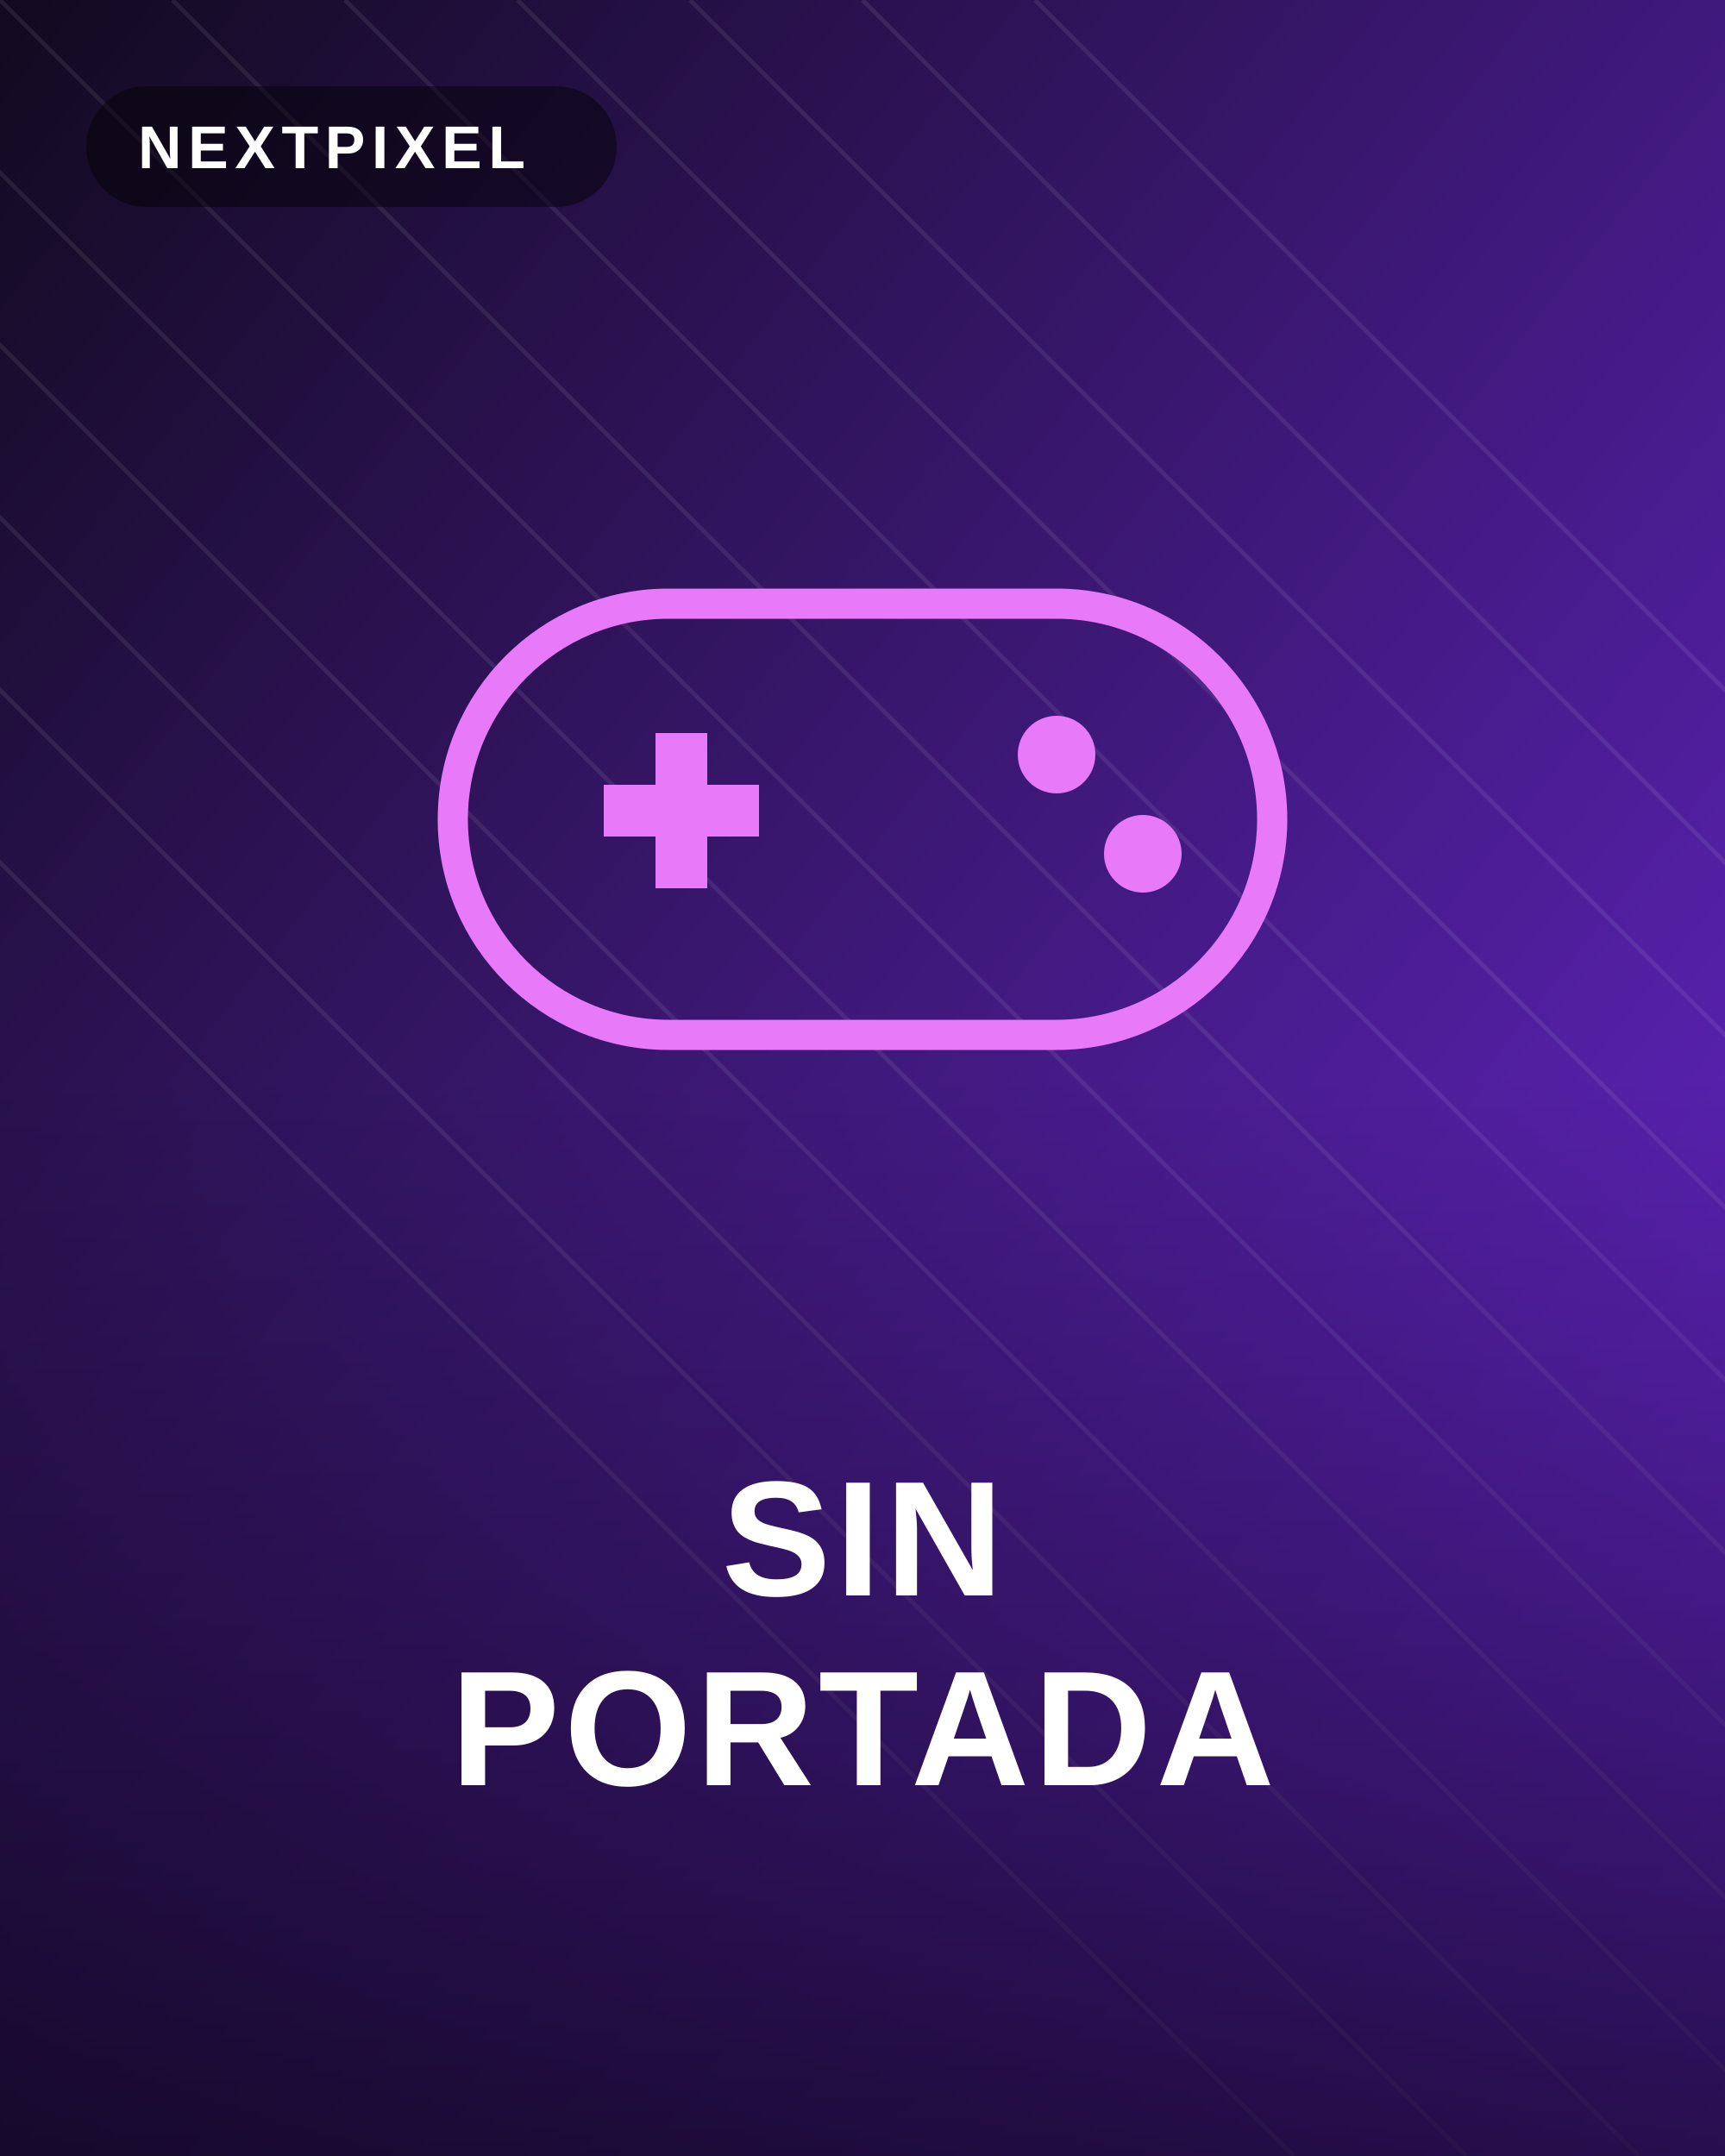
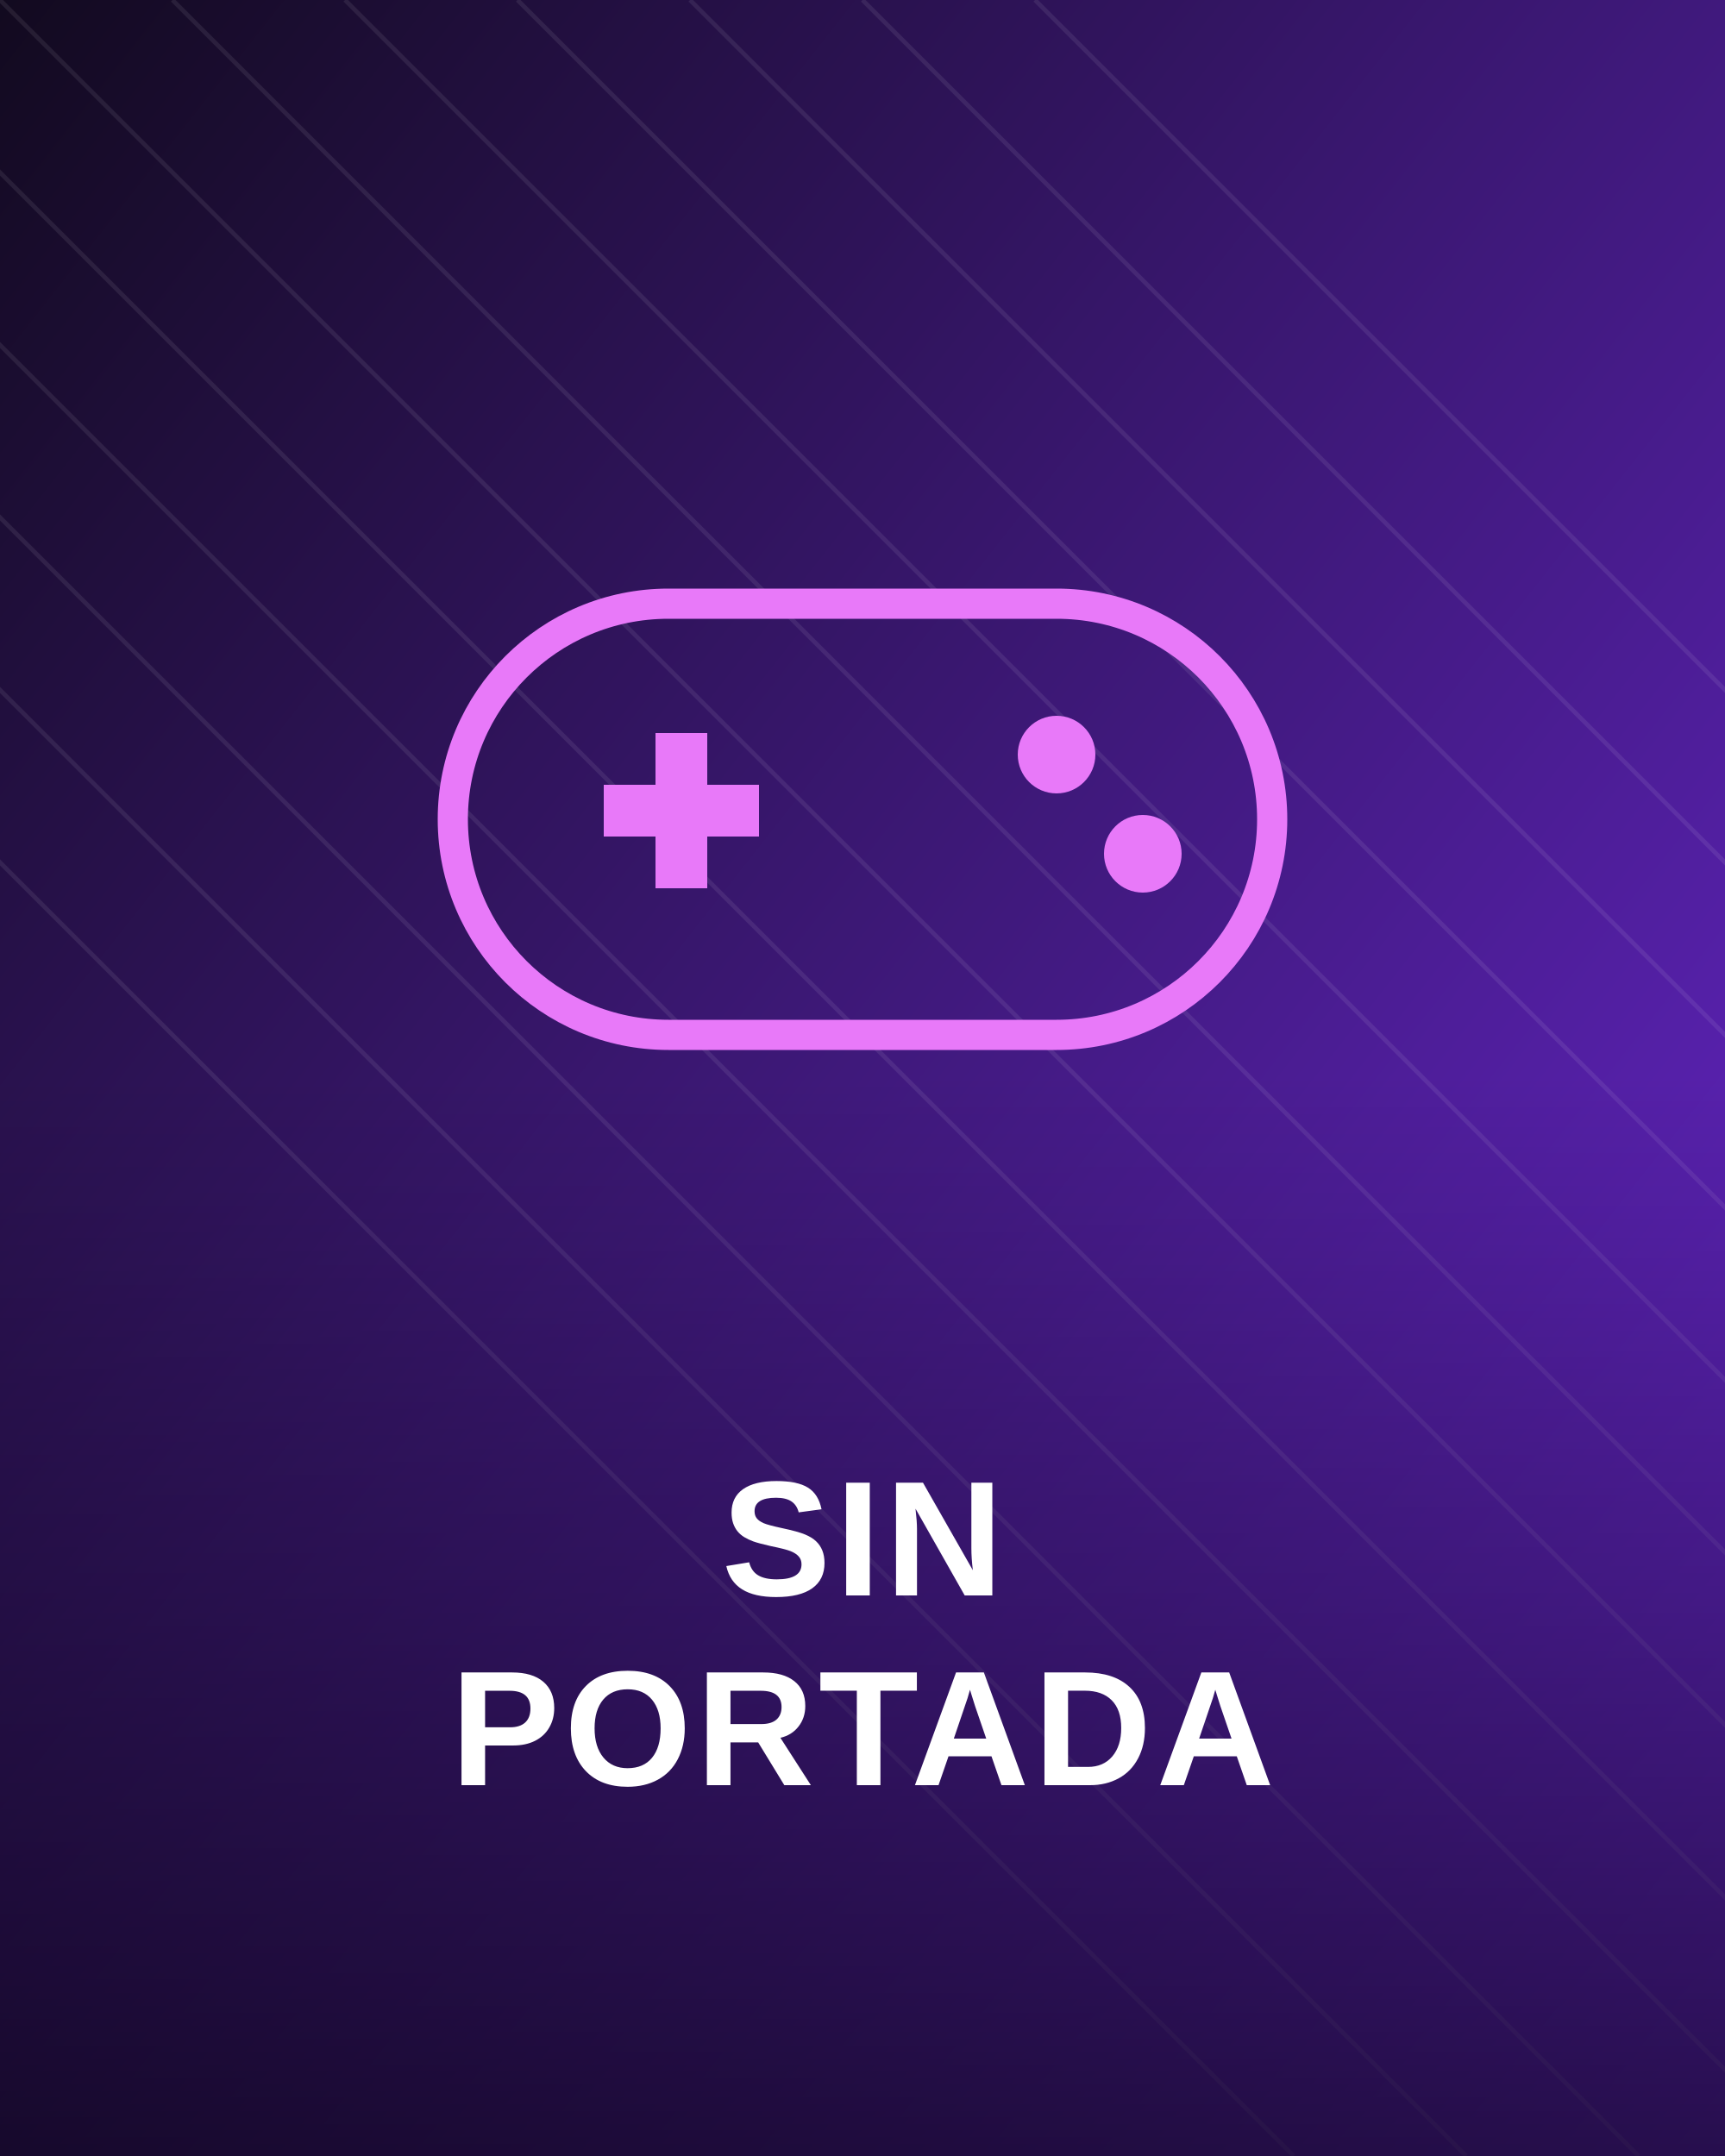
<svg xmlns="http://www.w3.org/2000/svg" viewBox="0 0 400 500" width="400" height="500" role="img" aria-label="SIN PORTADA">
  <defs>
    <linearGradient id="g" x1="0" y1="0" x2="1" y2="1">
      <stop offset="0" stop-color="#120a1f" />
      <stop offset="1" stop-color="#6d28d9" />
    </linearGradient>
    <linearGradient id="s" x1="0" y1="0" x2="0" y2="1">
      <stop offset=".5" stop-color="#000" stop-opacity="0" />
      <stop offset="1" stop-color="#000" stop-opacity=".65" />
    </linearGradient>
  </defs>
  <rect width="400" height="500" fill="url(#g)" />
  <g opacity=".08" stroke="#fff">
    <line x1="-200" y1="0" x2="300" y2="500" />
    <line x1="-160" y1="0" x2="340" y2="500" />
    <line x1="-120" y1="0" x2="380" y2="500" />
    <line x1="-80" y1="0" x2="420" y2="500" />
    <line x1="-40" y1="0" x2="460" y2="500" />
    <line x1="0" y1="0" x2="500" y2="500" />
    <line x1="40" y1="0" x2="540" y2="500" />
    <line x1="80" y1="0" x2="580" y2="500" />
    <line x1="120" y1="0" x2="620" y2="500" />
    <line x1="160" y1="0" x2="660" y2="500" />
    <line x1="200" y1="0" x2="700" y2="500" />
    <line x1="240" y1="0" x2="740" y2="500" />
  </g>
  <rect x="105" y="140" width="190" height="100" rx="50" fill="none" stroke="#e879f9" stroke-width="7" />
  <g fill="#e879f9">
    <rect x="140" y="182" width="36" height="12" />
    <rect x="152" y="170" width="12" height="36" />
    <circle cx="245" cy="175" r="9" />
    <circle cx="265" cy="198" r="9" />
  </g>
  <rect width="400" height="500" fill="url(#s)" />
-   <rect x="20" y="20" width="123" height="28" rx="14" fill="#000" opacity=".45" />
-   <text x="32" y="39" font-family="Segoe UI,Arial,sans-serif" font-size="14" font-weight="700" fill="#fff" letter-spacing="1.5">NEXTPIXEL</text>
  <text x="200" y="370" text-anchor="middle" font-family="Arial Black,Segoe UI,Arial,sans-serif" font-weight="900" font-size="38" fill="#ffffff" letter-spacing="1">SIN</text>
  <text x="200" y="414" text-anchor="middle" font-family="Arial Black,Segoe UI,Arial,sans-serif" font-weight="900" font-size="38" fill="#ffffff" letter-spacing="1">PORTADA</text>
</svg>
